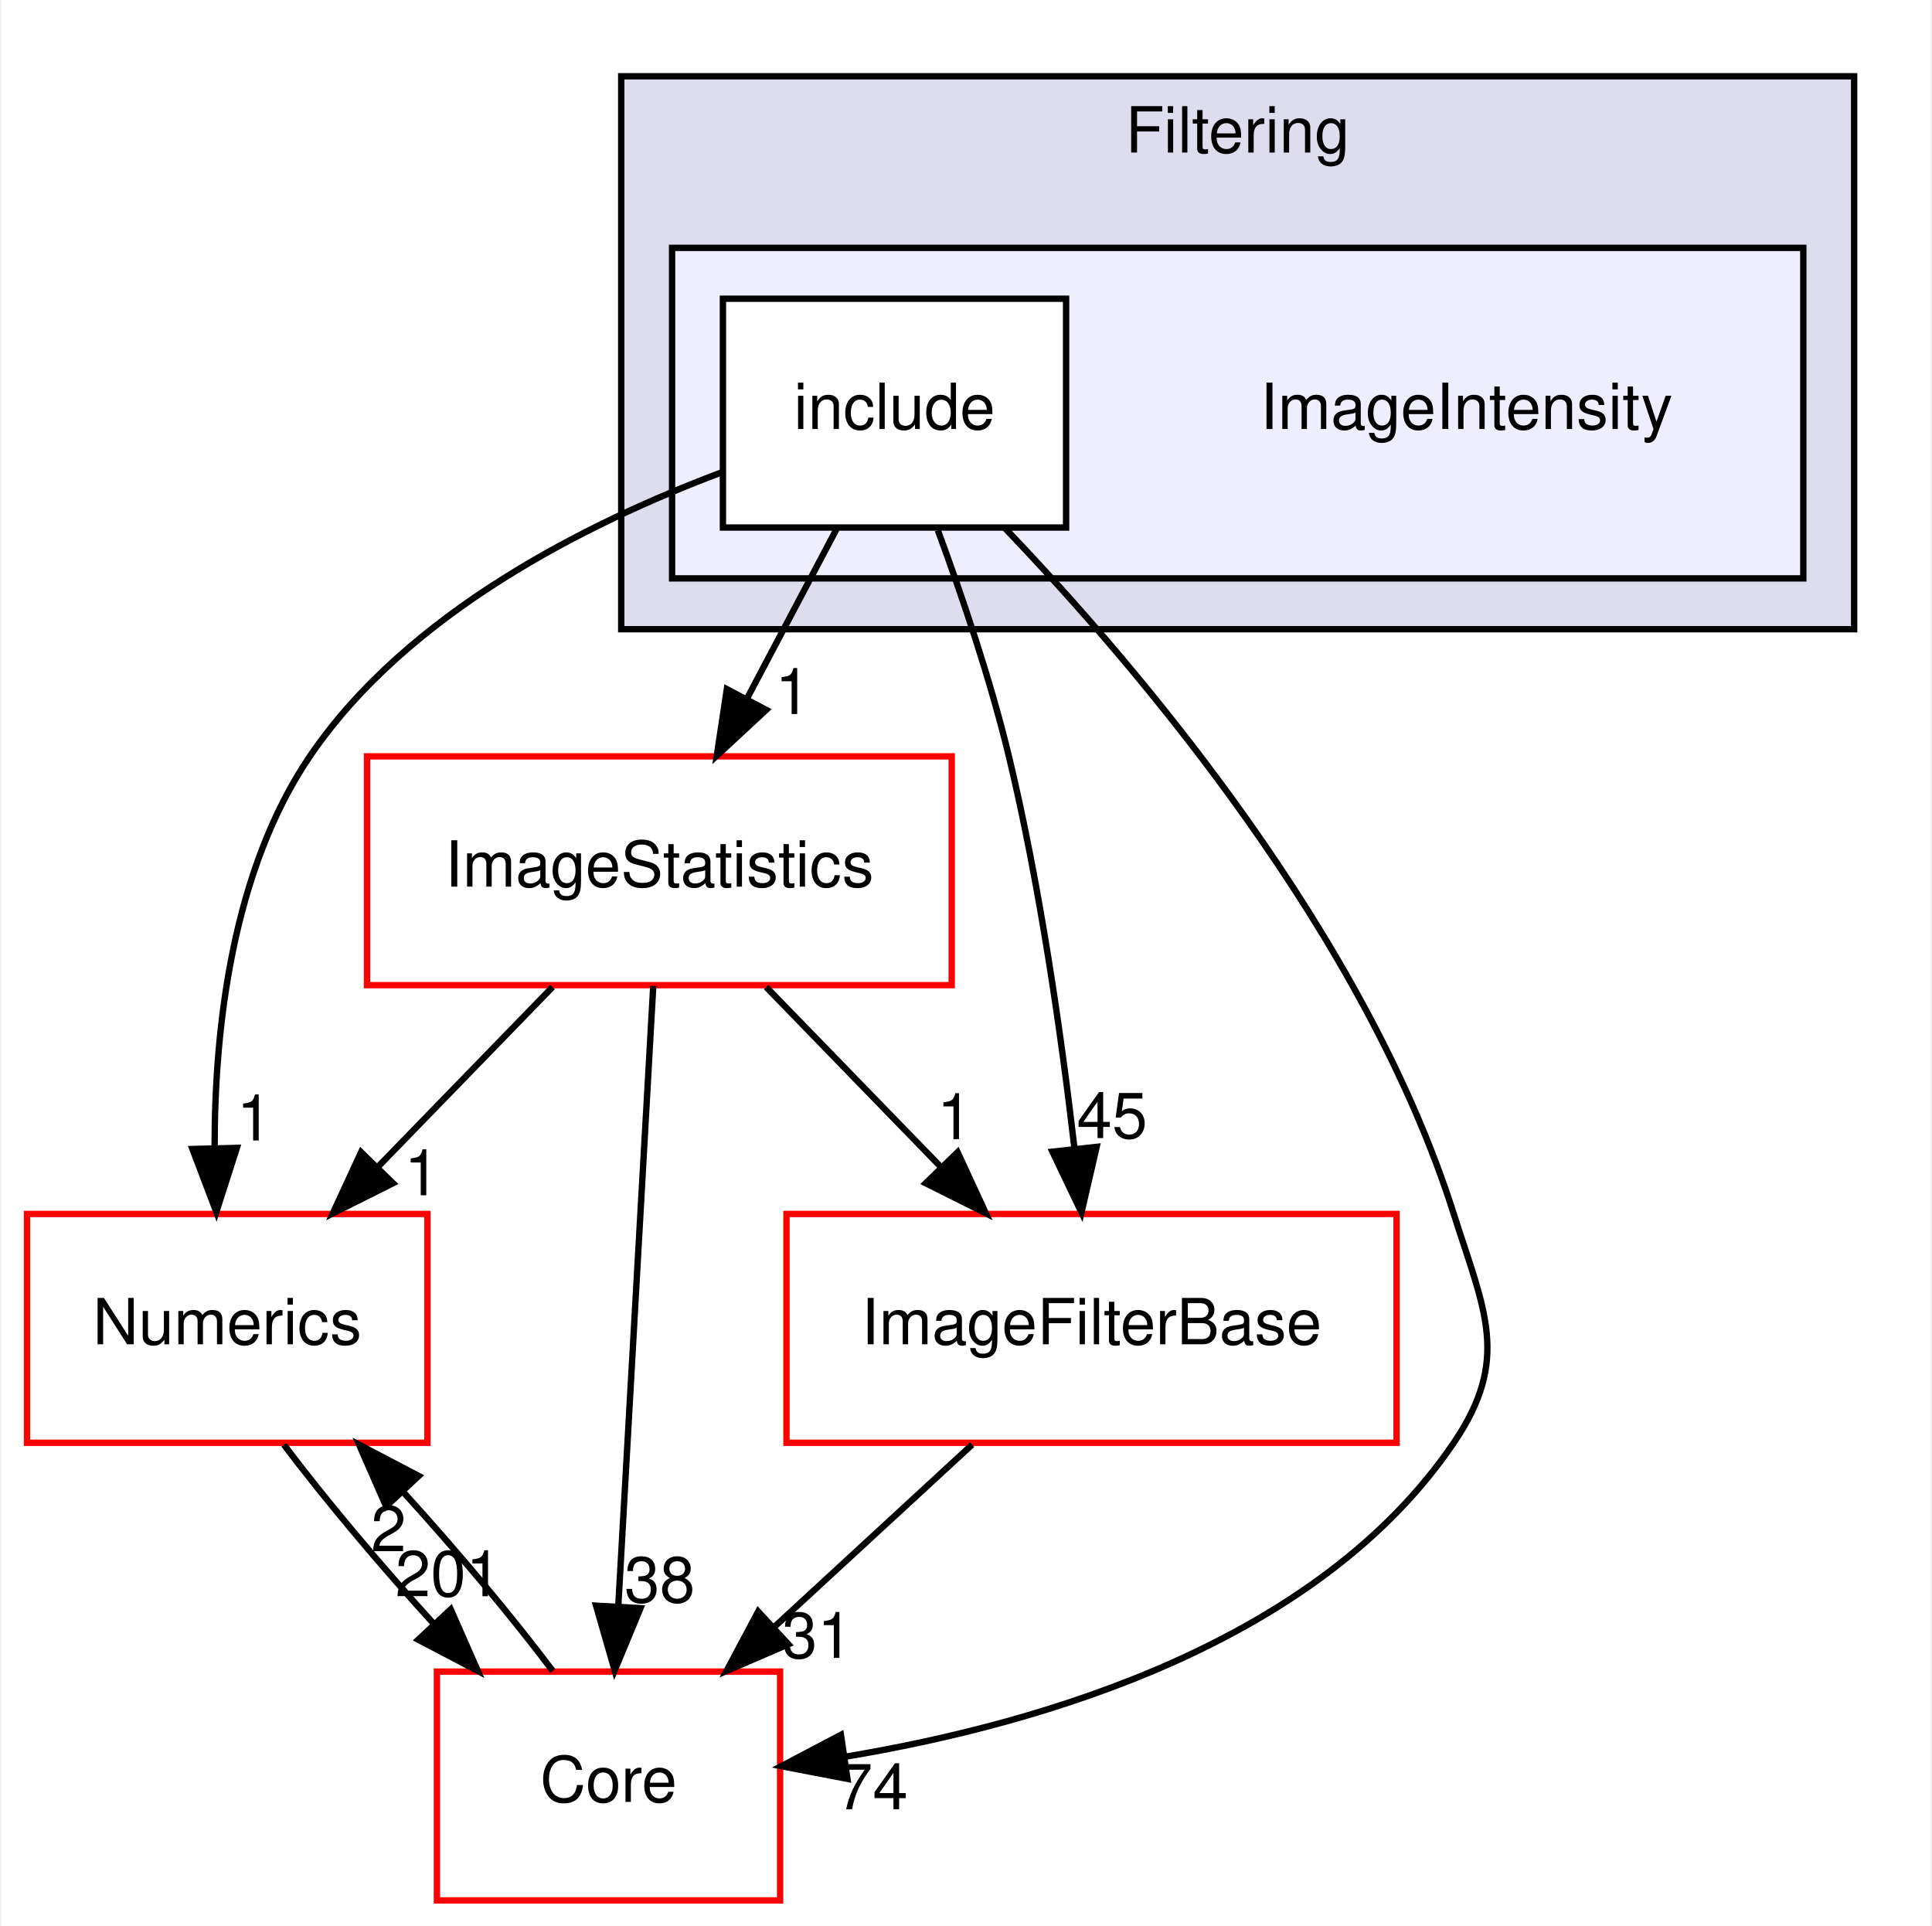
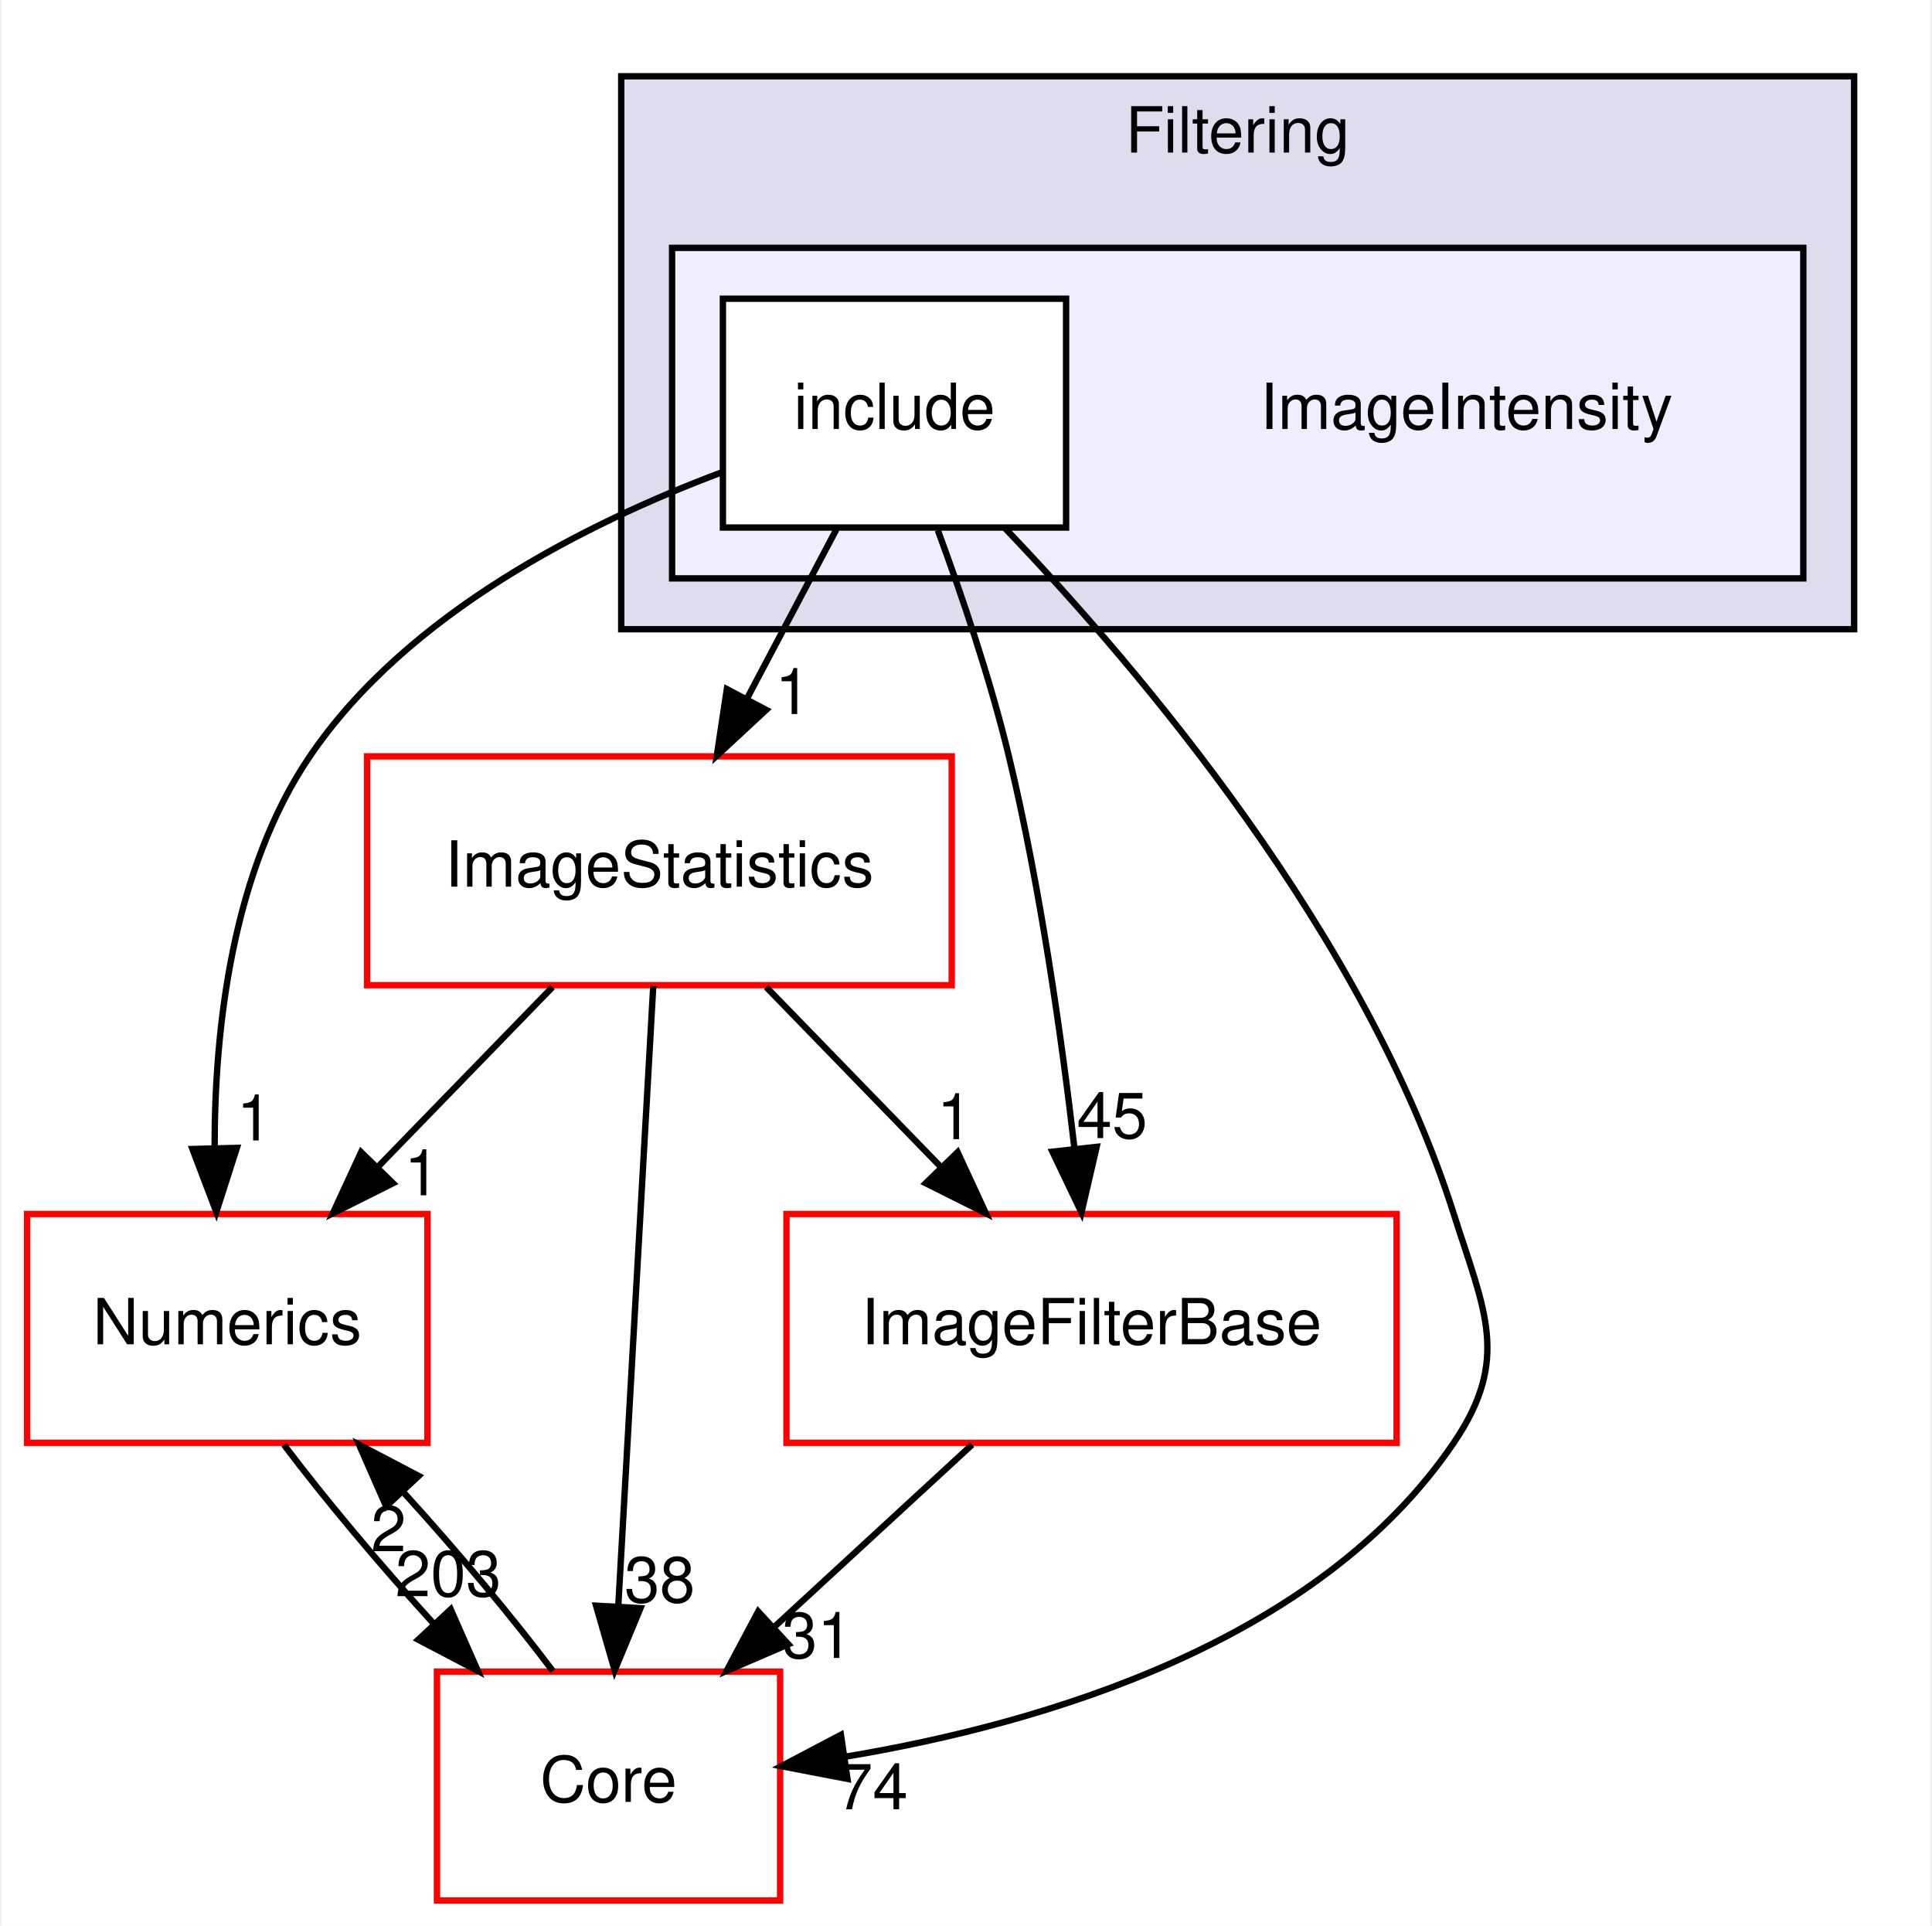
<svg xmlns="http://www.w3.org/2000/svg" xmlns:xlink="http://www.w3.org/1999/xlink" width="304pt" height="303pt" viewBox="0.00 0.00 303.50 303.00">
  <g id="graph0" class="graph" transform="scale(1 1) rotate(0) translate(4 299)">
    <polygon fill="white" stroke="transparent" points="-4,4 -4,-299 299.5,-299 299.5,4 -4,4" />
    <g id="clust1" class="cluster">
      <g id="a_clust1">
        <a xlink:href="dir_6724b11ef9ad676a0a0c31463bff1d93.html" target="_top" xlink:title="Filtering">
          <polygon fill="#ddddee" stroke="black" points="93.5,-200 93.5,-287 287.5,-287 287.5,-200 93.5,-200" />
          <text text-anchor="middle" x="190.5" y="-275" font-family="Helvetica,sans-Serif" font-size="10.00">Filtering</text>
        </a>
      </g>
    </g>
    <g id="clust2" class="cluster">
      <g id="a_clust2">
        <a xlink:href="dir_e3c8cff493d6732ea793322465778d04.html" target="_top">
          <polygon fill="#eeeeff" stroke="black" points="101.5,-208 101.5,-260 279.5,-260 279.5,-208 101.5,-208" />
        </a>
      </g>
    </g>
    <g id="node1" class="node">
      <text text-anchor="middle" x="226.5" y="-231.5" font-family="Helvetica,sans-Serif" font-size="10.00">ImageIntensity</text>
    </g>
    <g id="node2" class="node">
      <g id="a_node2">
        <a xlink:href="dir_041d12a68d084e1ef47793eb2017cac8.html" target="_top" xlink:title="include">
          <polygon fill="white" stroke="black" points="163.5,-252 109.5,-252 109.5,-216 163.5,-216 163.5,-252" />
          <text text-anchor="middle" x="136.5" y="-231.5" font-family="Helvetica,sans-Serif" font-size="10.00">include</text>
        </a>
      </g>
    </g>
    <g id="node3" class="node">
      <g id="a_node3">
        <a xlink:href="dir_cd95042ed400c4df48c1afa9ae889b26.html" target="_top" xlink:title="ImageStatistics">
          <polygon fill="white" stroke="red" points="145.5,-180 53.5,-180 53.5,-144 145.5,-144 145.5,-180" />
          <text text-anchor="middle" x="99.5" y="-159.5" font-family="Helvetica,sans-Serif" font-size="10.00">ImageStatistics</text>
        </a>
      </g>
    </g>
    <g id="edge7" class="edge">
      <path fill="none" stroke="black" d="M127.35,-215.7C123.1,-207.64 117.94,-197.89 113.23,-188.98" />
      <polygon fill="black" stroke="black" points="116.31,-187.31 108.54,-180.1 110.12,-190.58 116.31,-187.31" />
      <g id="a_edge7-headlabel">
        <a xlink:href="dir_000013_000016.html" target="_top" xlink:title="1">
          <text text-anchor="middle" x="120.5" y="-186.66" font-family="Helvetica,sans-Serif" font-size="10.00">1</text>
        </a>
      </g>
    </g>
    <g id="node4" class="node">
      <g id="a_node4">
        <a xlink:href="dir_57605c80b6a7e87d0adba2f2655cc3cb.html" target="_top" xlink:title="Numerics">
          <polygon fill="white" stroke="red" points="63,-108 0,-108 0,-72 63,-72 63,-108" />
          <text text-anchor="middle" x="31.5" y="-87.5" font-family="Helvetica,sans-Serif" font-size="10.00">Numerics</text>
        </a>
      </g>
    </g>
    <g id="edge8" class="edge">
      <path fill="none" stroke="black" d="M109.38,-224.71C88.18,-216.76 59.83,-202.57 44.5,-180 32.27,-161.99 29.5,-137.2 29.52,-118.36" />
      <polygon fill="black" stroke="black" points="33.02,-118.4 29.79,-108.31 26.03,-118.22 33.02,-118.4" />
      <g id="a_edge8-headlabel">
        <a xlink:href="dir_000013_000024.html" target="_top" xlink:title="1">
          <text text-anchor="middle" x="35.77" y="-119.57" font-family="Helvetica,sans-Serif" font-size="10.00">1</text>
        </a>
      </g>
    </g>
    <g id="node5" class="node">
      <g id="a_node5">
        <a xlink:href="dir_cac7f9cecb9aa42a0bd05452dddd8a21.html" target="_top" xlink:title="Core">
          <polygon fill="white" stroke="red" points="118.5,-36 64.5,-36 64.5,0 118.5,0 118.5,-36" />
          <text text-anchor="middle" x="91.5" y="-15.5" font-family="Helvetica,sans-Serif" font-size="10.00">Core</text>
        </a>
      </g>
    </g>
    <g id="edge9" class="edge">
      <path fill="none" stroke="black" d="M153.88,-215.9C175.32,-193.47 210.64,-151.77 224.5,-108 229.33,-92.75 233.48,-85.24 224.5,-72 203.26,-40.67 160.22,-27.86 128.84,-22.62" />
      <polygon fill="black" stroke="black" points="129.1,-19.12 118.69,-21.12 128.07,-26.05 129.1,-19.12" />
      <g id="a_edge9-headlabel">
        <a xlink:href="dir_000013_000008.html" target="_top" xlink:title="74">
          <text text-anchor="middle" x="133.07" y="-14.34" font-family="Helvetica,sans-Serif" font-size="10.00">74</text>
        </a>
      </g>
    </g>
    <g id="node6" class="node">
      <g id="a_node6">
        <a xlink:href="dir_a5e0762988512223861a3264c6133bea.html" target="_top" xlink:title="ImageFilterBase">
          <polygon fill="white" stroke="red" points="215.5,-108 119.5,-108 119.5,-72 215.5,-72 215.5,-108" />
          <text text-anchor="middle" x="167.5" y="-87.5" font-family="Helvetica,sans-Serif" font-size="10.00">ImageFilterBase</text>
        </a>
      </g>
    </g>
    <g id="edge10" class="edge">
      <path fill="none" stroke="black" d="M143.32,-215.57C147.09,-205.34 151.59,-192.09 154.5,-180 159.4,-159.63 162.74,-136.17 164.8,-118.45" />
      <polygon fill="black" stroke="black" points="168.31,-118.56 165.92,-108.24 161.35,-117.8 168.31,-118.56" />
      <g id="a_edge10-headlabel">
        <a xlink:href="dir_000013_000062.html" target="_top" xlink:title="45">
          <text text-anchor="middle" x="170.74" y="-119.94" font-family="Helvetica,sans-Serif" font-size="10.00">45</text>
        </a>
      </g>
    </g>
    <g id="edge1" class="edge">
      <path fill="none" stroke="black" d="M82.69,-143.7C74.37,-135.14 64.19,-124.66 55.11,-115.3" />
      <polygon fill="black" stroke="black" points="57.59,-112.84 48.12,-108.1 52.57,-117.72 57.59,-112.84" />
      <g id="a_edge1-headlabel">
        <a xlink:href="dir_000016_000024.html" target="_top" xlink:title="1">
          <text text-anchor="middle" x="62.14" y="-110.94" font-family="Helvetica,sans-Serif" font-size="10.00">1</text>
        </a>
      </g>
    </g>
    <g id="edge2" class="edge">
      <path fill="none" stroke="black" d="M98.54,-143.87C97.17,-119.67 94.67,-75.21 93.04,-46.39" />
      <polygon fill="black" stroke="black" points="96.53,-45.98 92.47,-36.19 89.54,-46.37 96.53,-45.98" />
      <g id="a_edge2-headlabel">
        <a xlink:href="dir_000016_000008.html" target="_top" xlink:title="38">
          <text text-anchor="middle" x="99.56" y="-46.91" font-family="Helvetica,sans-Serif" font-size="10.00">38</text>
        </a>
      </g>
    </g>
    <g id="edge3" class="edge">
      <path fill="none" stroke="black" d="M116.31,-143.7C124.63,-135.14 134.81,-124.66 143.89,-115.3" />
      <polygon fill="black" stroke="black" points="146.43,-117.72 150.88,-108.1 141.41,-112.84 146.43,-117.72" />
      <g id="a_edge3-headlabel">
        <a xlink:href="dir_000016_000062.html" target="_top" xlink:title="1">
          <text text-anchor="middle" x="145.96" y="-119.77" font-family="Helvetica,sans-Serif" font-size="10.00">1</text>
        </a>
      </g>
    </g>
    <g id="edge4" class="edge">
      <path fill="none" stroke="black" d="M40.42,-71.7C46.81,-63.22 55.5,-52.86 63.95,-43.58" />
      <polygon fill="black" stroke="black" points="66.67,-45.8 70.94,-36.1 61.56,-41.02 66.67,-45.8" />
      <g id="a_edge4-headlabel">
-         <a xlink:href="dir_000024_000008.html" target="_top" xlink:title="201">
-           <text text-anchor="middle" x="66.29" y="-47.86" font-family="Helvetica,sans-Serif" font-size="10.00">201</text>
+         <a xlink:href="dir_000024_000008.html" target="_top" xlink:title="203">
+           <text text-anchor="middle" x="66.29" y="-47.86" font-family="Helvetica,sans-Serif" font-size="10.00">203</text>
        </a>
      </g>
    </g>
    <g id="edge5" class="edge">
      <path fill="none" stroke="black" d="M82.73,-36.1C76.38,-44.55 67.71,-54.9 59.25,-64.2" />
      <polygon fill="black" stroke="black" points="56.51,-62 52.25,-71.7 61.63,-66.78 56.51,-62" />
      <g id="a_edge5-headlabel">
        <a xlink:href="dir_000008_000024.html" target="_top" xlink:title="2">
          <text text-anchor="middle" x="56.89" y="-54.93" font-family="Helvetica,sans-Serif" font-size="10.00">2</text>
        </a>
      </g>
    </g>
    <g id="edge6" class="edge">
      <path fill="none" stroke="black" d="M148.71,-71.7C139.33,-63.05 127.82,-52.45 117.59,-43.03" />
      <polygon fill="black" stroke="black" points="119.8,-40.3 110.07,-36.1 115.05,-45.45 119.8,-40.3" />
      <g id="a_edge6-headlabel">
        <a xlink:href="dir_000062_000008.html" target="_top" xlink:title="31">
          <text text-anchor="middle" x="124.36" y="-38.15" font-family="Helvetica,sans-Serif" font-size="10.00">31</text>
        </a>
      </g>
    </g>
  </g>
</svg>
